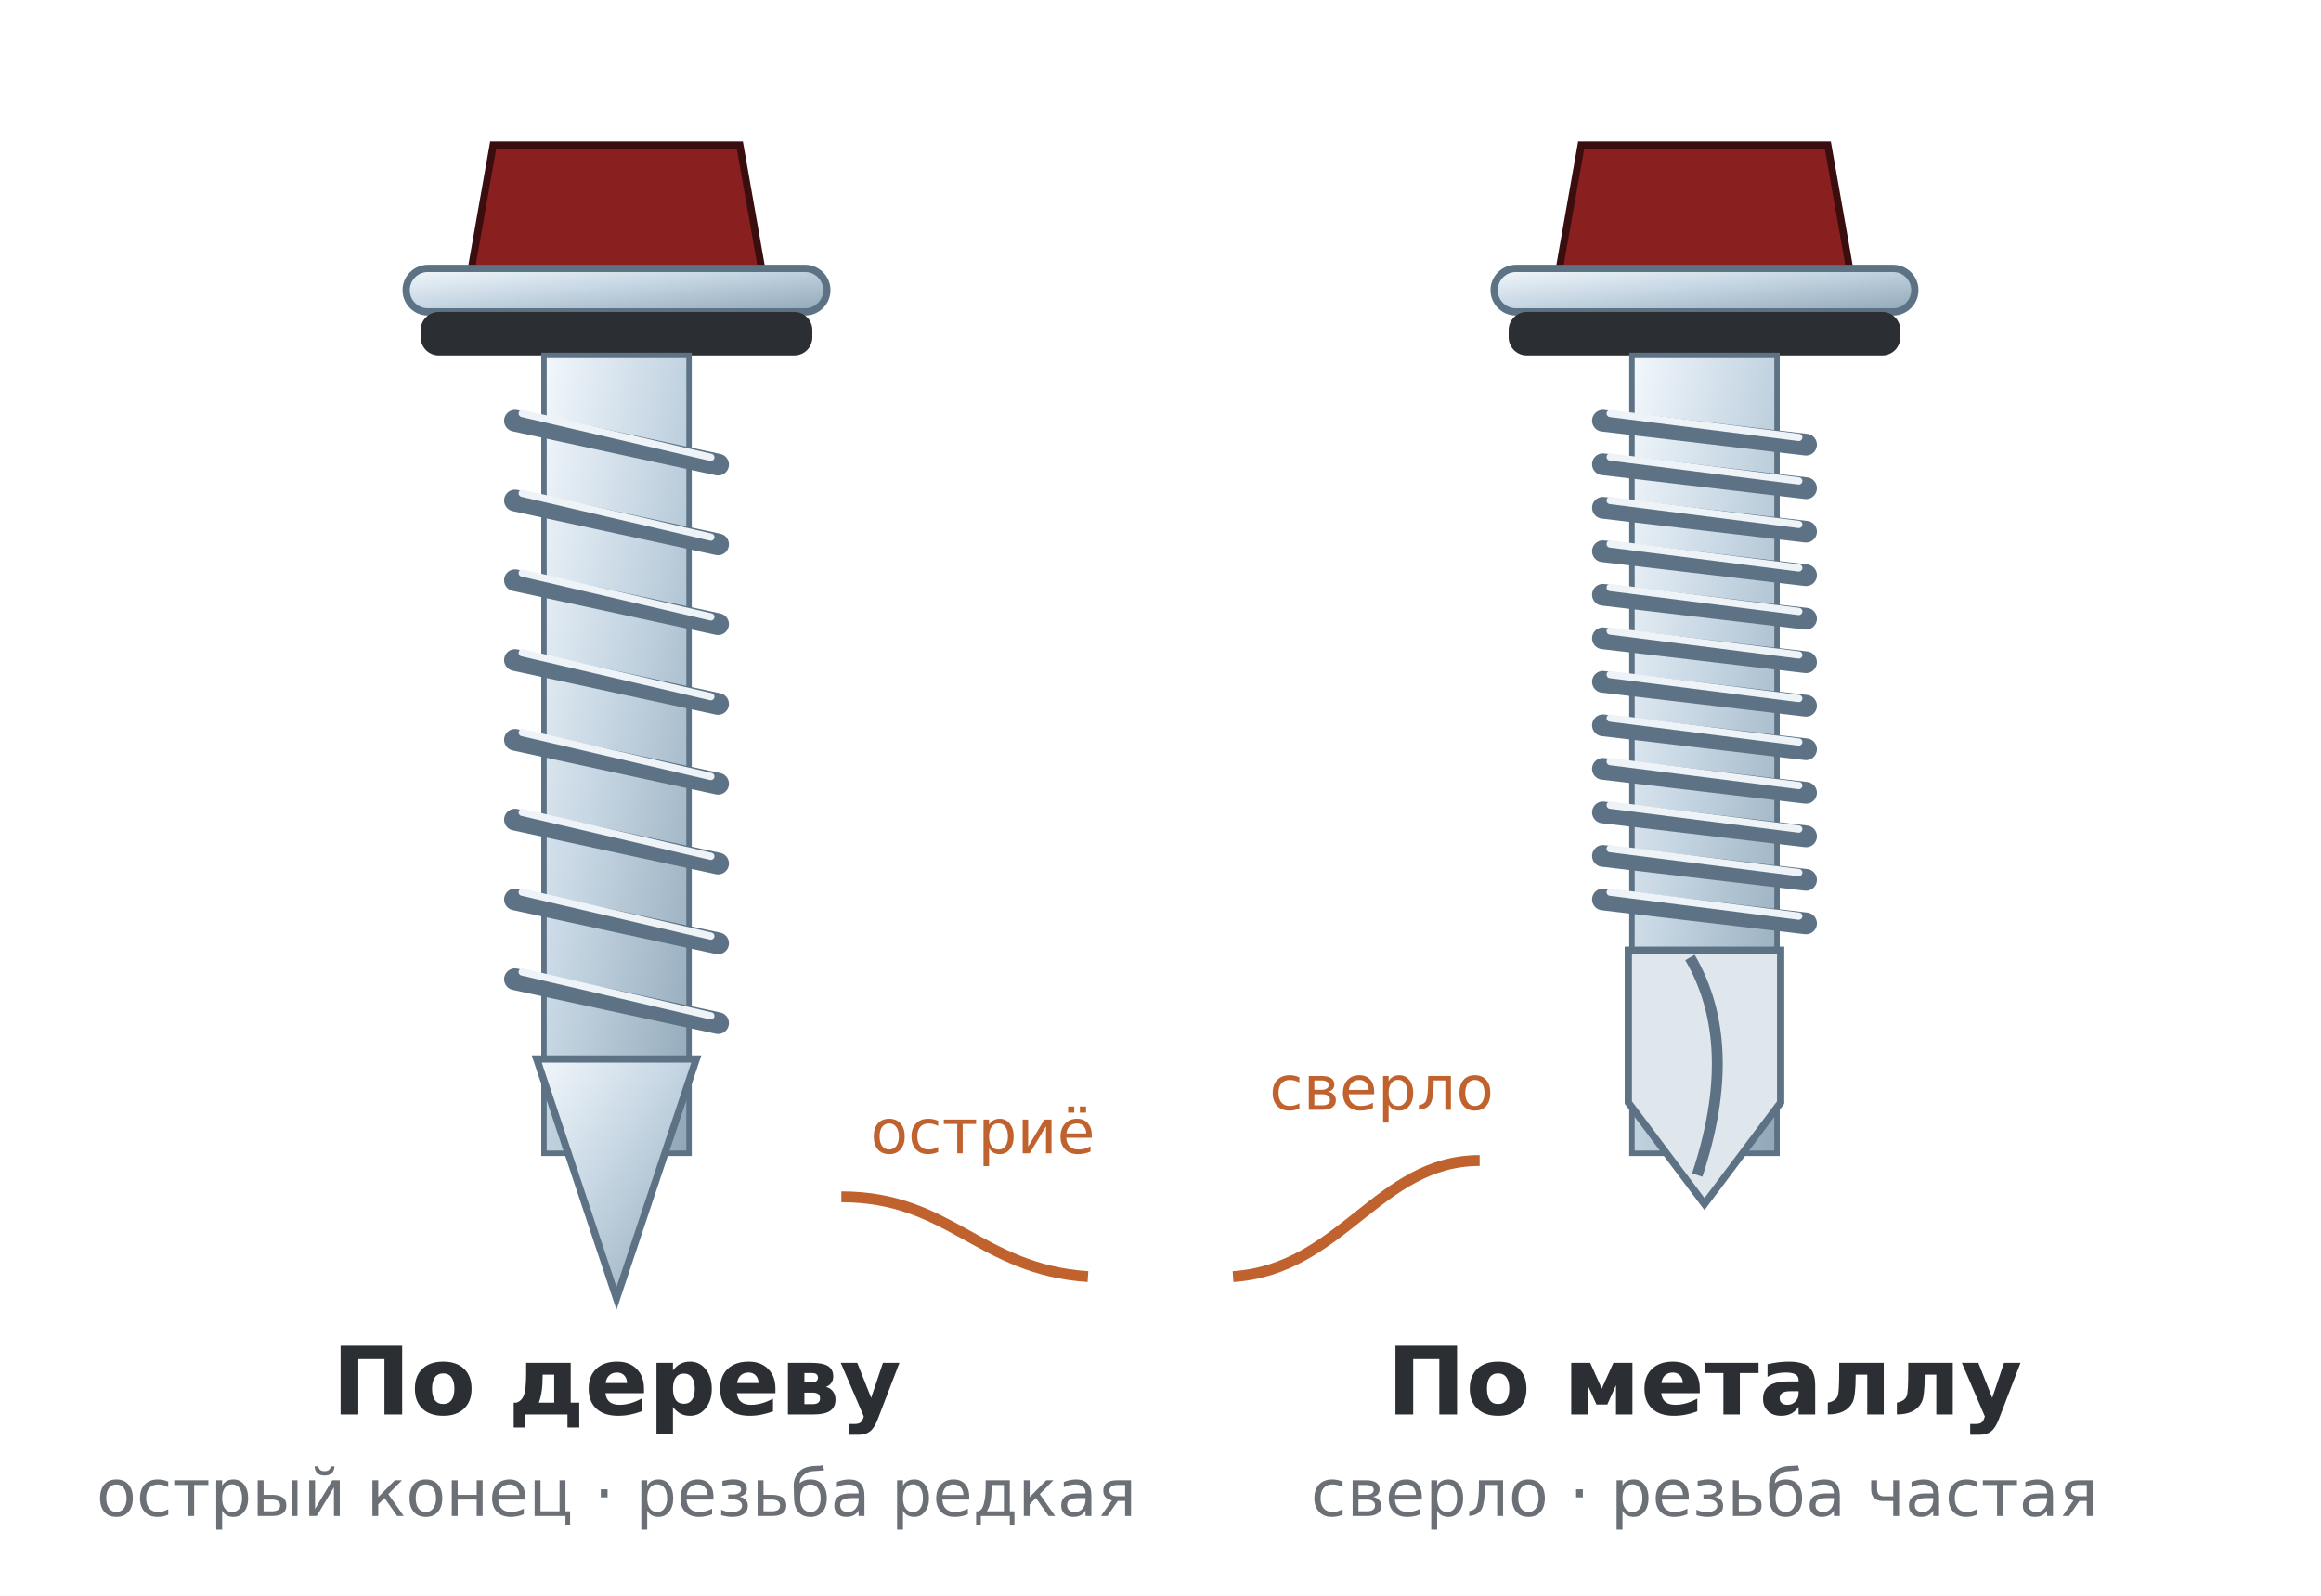
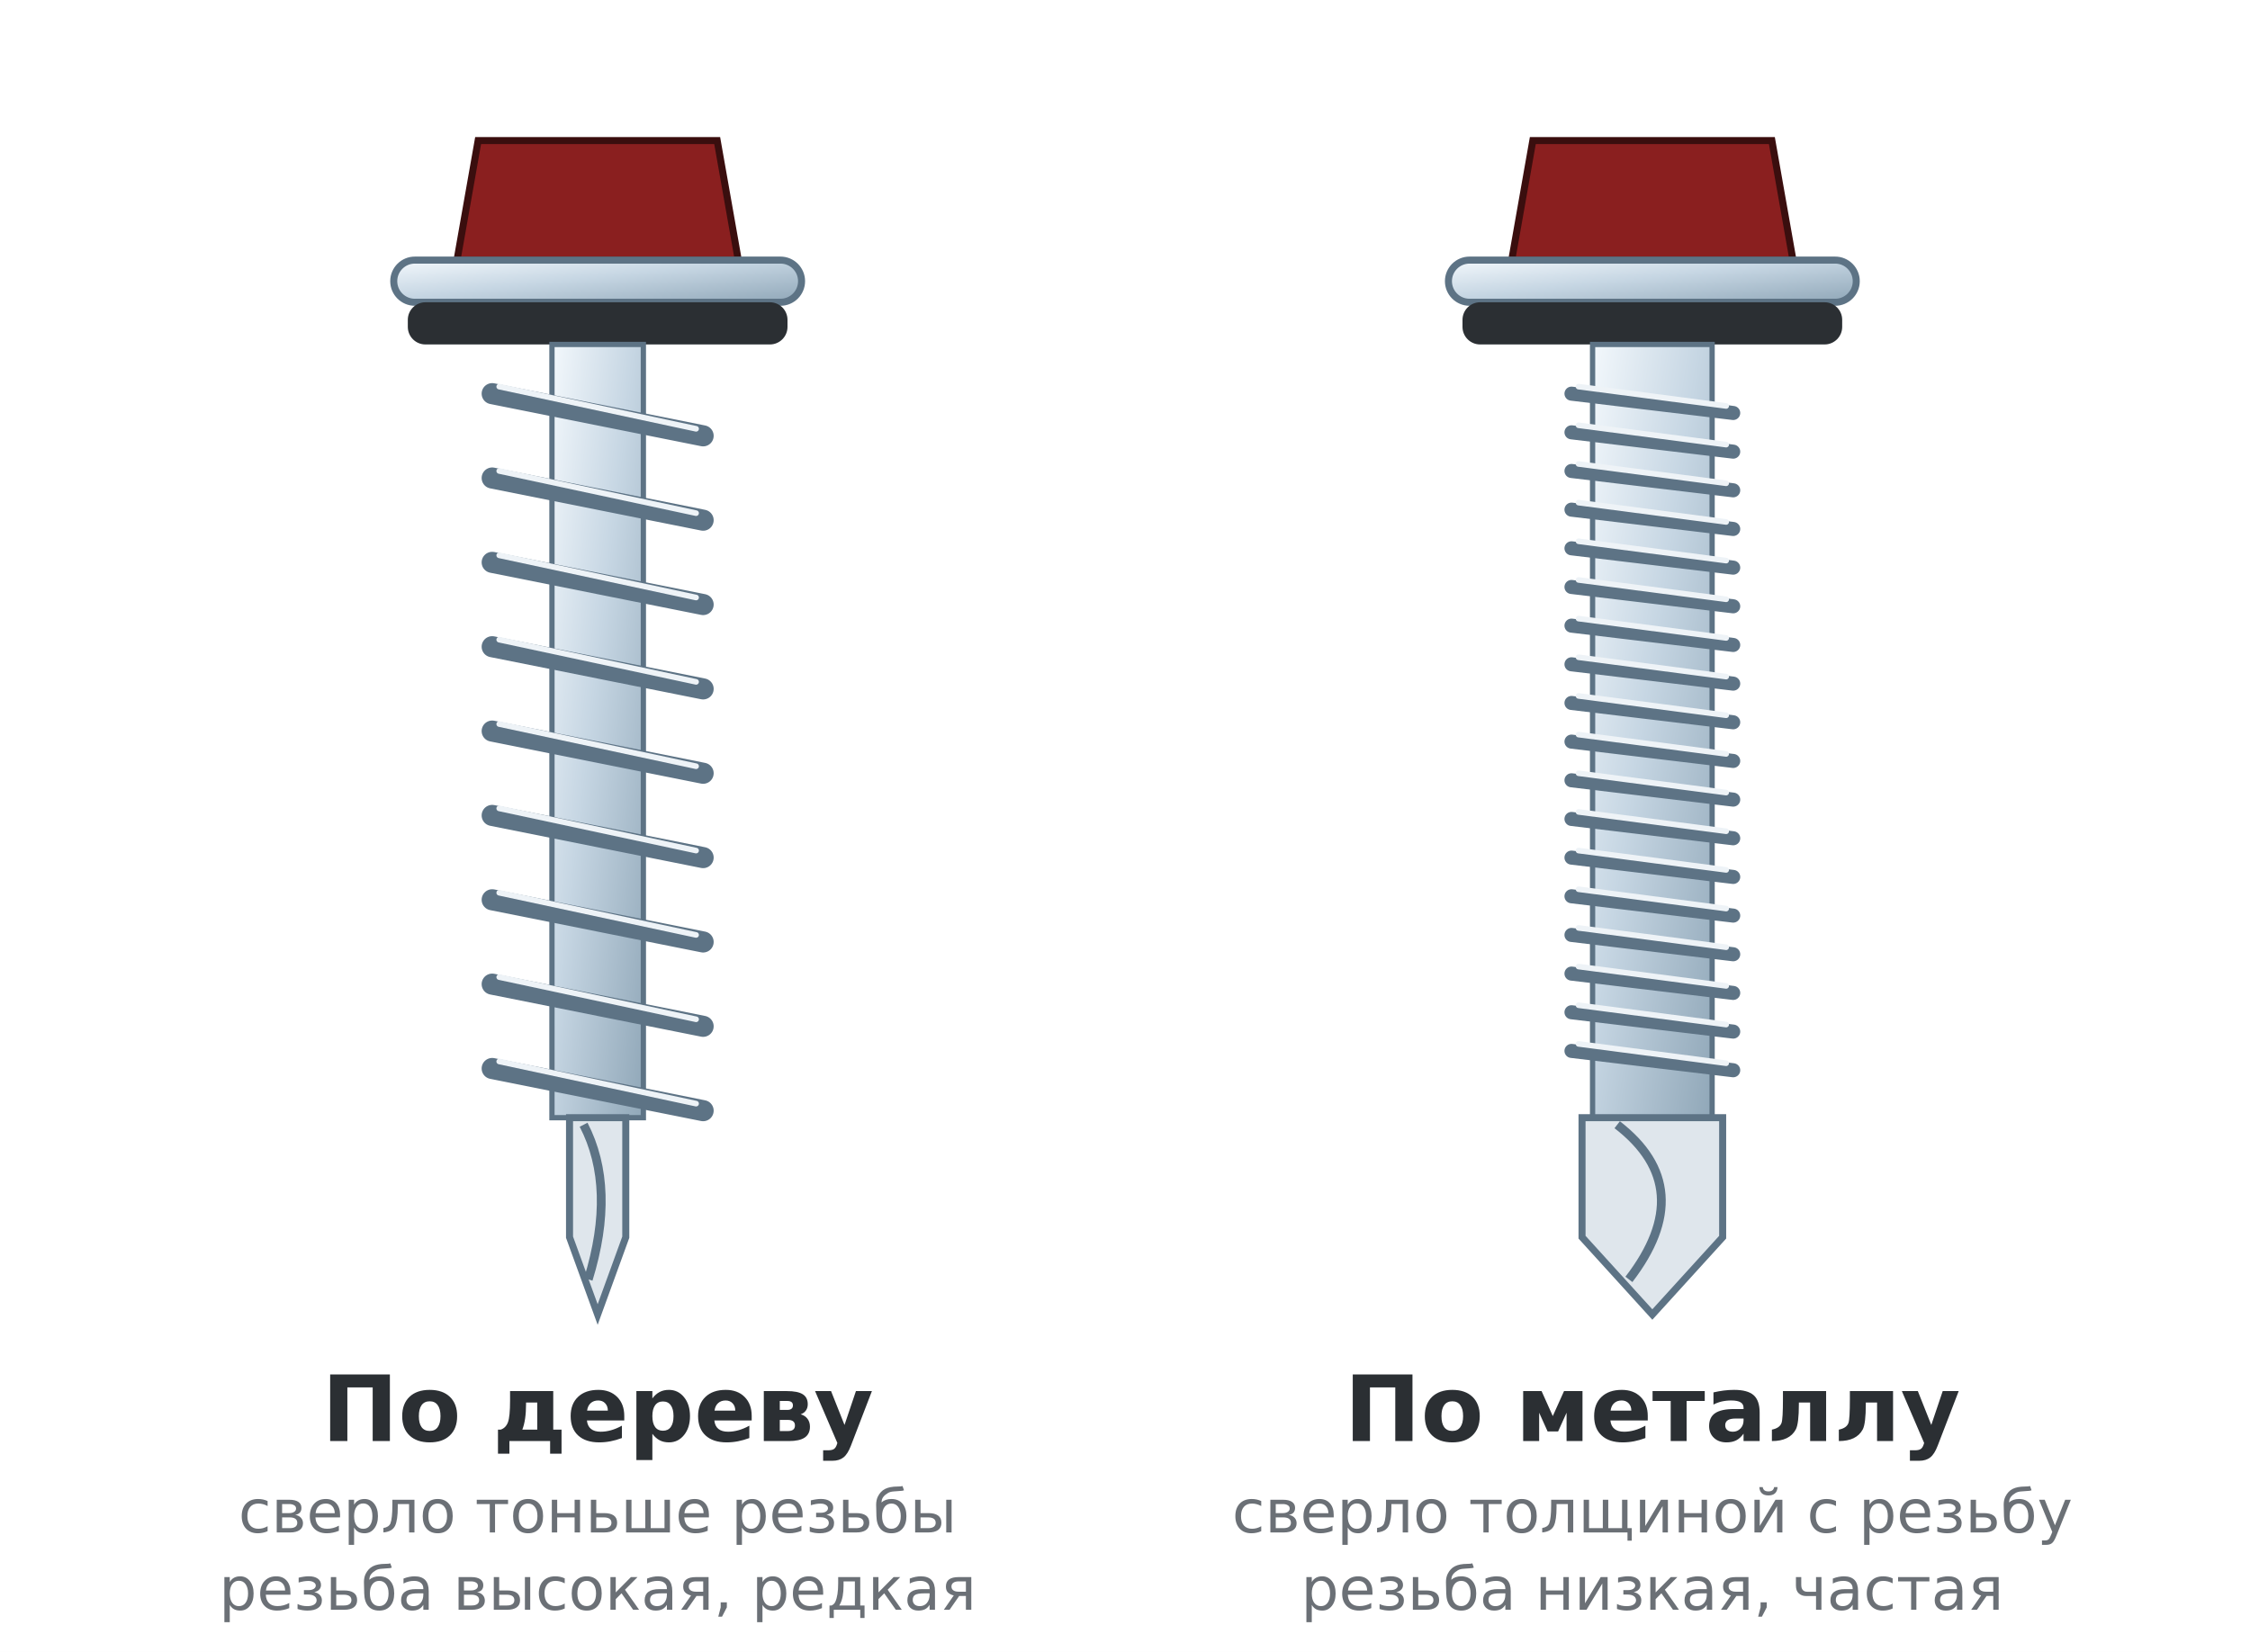
- <svg xmlns="http://www.w3.org/2000/svg" viewBox="0 0 640 440" width="640" height="440">
-   <rect width="640" height="440" fill="#fff" />
+ <svg xmlns="http://www.w3.org/2000/svg" viewBox="0 0 640 470" width="640" height="470">
+   <rect width="640" height="470" fill="#fff" />
  <defs>
    <linearGradient id="rwood" x1="0" y1="0" x2="1" y2="1">
      <stop offset="0" stop-color="#f3f8fc" />
      <stop offset=".45" stop-color="#c6d6e3" />
      <stop offset="1" stop-color="#90a7b8" />
    </linearGradient>
    <radialGradient id="rwoodr" cx=".35" cy=".3" r=".8">
      <stop offset="0" stop-color="#f3f8fc" />
      <stop offset="1" stop-color="#c6d6e3" />
    </radialGradient>
  </defs>
  <polygon points="136,40 204,40 210,74 130,74" fill="#8a1f1f" stroke="#3a0e0e" stroke-width="2" />
  <rect x="112" y="74" width="116" height="12" rx="6" fill="url(#rwood)" stroke="#5d7385" stroke-width="2" />
  <rect x="116" y="86" width="108" height="12" rx="5" fill="#2b2f33" />
-   <rect x="150.0" y="98" width="40" height="220" fill="url(#rwood)" stroke="#5d7385" stroke-width="1.5" />
-   <path d="M142.0 116 L198.0 128.1" stroke="#5d7385" stroke-width="6" stroke-linecap="round" />
-   <path d="M144.0 114 L196.0 126.1" stroke="#eef3f7" stroke-width="2" stroke-linecap="round" />
-   <path d="M142.0 138 L198.0 150.1" stroke="#5d7385" stroke-width="6" stroke-linecap="round" />
-   <path d="M144.0 136 L196.0 148.1" stroke="#eef3f7" stroke-width="2" stroke-linecap="round" />
-   <path d="M142.0 160 L198.0 172.1" stroke="#5d7385" stroke-width="6" stroke-linecap="round" />
-   <path d="M144.0 158 L196.0 170.1" stroke="#eef3f7" stroke-width="2" stroke-linecap="round" />
-   <path d="M142.0 182 L198.0 194.1" stroke="#5d7385" stroke-width="6" stroke-linecap="round" />
-   <path d="M144.0 180 L196.0 192.1" stroke="#eef3f7" stroke-width="2" stroke-linecap="round" />
-   <path d="M142.0 204 L198.0 216.1" stroke="#5d7385" stroke-width="6" stroke-linecap="round" />
-   <path d="M144.0 202 L196.0 214.1" stroke="#eef3f7" stroke-width="2" stroke-linecap="round" />
-   <path d="M142.0 226 L198.0 238.1" stroke="#5d7385" stroke-width="6" stroke-linecap="round" />
-   <path d="M144.0 224 L196.0 236.1" stroke="#eef3f7" stroke-width="2" stroke-linecap="round" />
-   <path d="M142.0 248 L198.0 260.1" stroke="#5d7385" stroke-width="6" stroke-linecap="round" />
-   <path d="M144.0 246 L196.0 258.1" stroke="#eef3f7" stroke-width="2" stroke-linecap="round" />
-   <path d="M142.0 270 L198.0 282.1" stroke="#5d7385" stroke-width="6" stroke-linecap="round" />
-   <path d="M144.0 268 L196.0 280.1" stroke="#eef3f7" stroke-width="2" stroke-linecap="round" />
-   <path d="M148.0 292 L192.0 292 L170 358Z" fill="url(#rwood)" stroke="#5d7385" stroke-width="2" />
+   <rect x="157.0" y="98" width="26" height="220" fill="url(#rwood)" stroke="#5d7385" stroke-width="1.5" />
+   <path d="M140.0 112 L200.0 124.0" stroke="#5d7385" stroke-width="6" stroke-linecap="round" />
+   <path d="M142.0 110 L198.0 122.0" stroke="#eef3f7" stroke-width="1.6" stroke-linecap="round" />
+   <path d="M140.0 136 L200.0 148.0" stroke="#5d7385" stroke-width="6" stroke-linecap="round" />
+   <path d="M142.0 134 L198.0 146.0" stroke="#eef3f7" stroke-width="1.6" stroke-linecap="round" />
+   <path d="M140.0 160 L200.0 172.0" stroke="#5d7385" stroke-width="6" stroke-linecap="round" />
+   <path d="M142.0 158 L198.0 170.0" stroke="#eef3f7" stroke-width="1.6" stroke-linecap="round" />
+   <path d="M140.0 184 L200.0 196.0" stroke="#5d7385" stroke-width="6" stroke-linecap="round" />
+   <path d="M142.0 182 L198.0 194.0" stroke="#eef3f7" stroke-width="1.6" stroke-linecap="round" />
+   <path d="M140.0 208 L200.0 220.0" stroke="#5d7385" stroke-width="6" stroke-linecap="round" />
+   <path d="M142.0 206 L198.0 218.0" stroke="#eef3f7" stroke-width="1.6" stroke-linecap="round" />
+   <path d="M140.0 232 L200.0 244.0" stroke="#5d7385" stroke-width="6" stroke-linecap="round" />
+   <path d="M142.0 230 L198.0 242.0" stroke="#eef3f7" stroke-width="1.6" stroke-linecap="round" />
+   <path d="M140.0 256 L200.0 268.0" stroke="#5d7385" stroke-width="6" stroke-linecap="round" />
+   <path d="M142.0 254 L198.0 266.0" stroke="#eef3f7" stroke-width="1.6" stroke-linecap="round" />
+   <path d="M140.0 280 L200.0 292.0" stroke="#5d7385" stroke-width="6" stroke-linecap="round" />
+   <path d="M142.0 278 L198.0 290.0" stroke="#eef3f7" stroke-width="1.6" stroke-linecap="round" />
+   <path d="M140.0 304 L200.0 316.0" stroke="#5d7385" stroke-width="6" stroke-linecap="round" />
+   <path d="M142.0 302 L198.0 314.0" stroke="#eef3f7" stroke-width="1.6" stroke-linecap="round" />
+   <path d="M162.0 318 L178.0 318 L178.0 352 L170 374 L162.0 352Z" fill="#dfe6ec" stroke="#5d7385" stroke-width="2" />
+   <path d="M166.0 320 Q175.333 338 167.333 364" stroke="#5d7385" stroke-width="2.5" fill="none" />
  <defs>
    <linearGradient id="rmetal" x1="0" y1="0" x2="1" y2="1">
      <stop offset="0" stop-color="#f3f8fc" />
      <stop offset=".45" stop-color="#c6d6e3" />
      <stop offset="1" stop-color="#90a7b8" />
    </linearGradient>
    <radialGradient id="rmetalr" cx=".35" cy=".3" r=".8">
      <stop offset="0" stop-color="#f3f8fc" />
      <stop offset="1" stop-color="#c6d6e3" />
    </radialGradient>
  </defs>
  <polygon points="436,40 504,40 510,74 430,74" fill="#8a1f1f" stroke="#3a0e0e" stroke-width="2" />
  <rect x="412" y="74" width="116" height="12" rx="6" fill="url(#rmetal)" stroke="#5d7385" stroke-width="2" />
  <rect x="416" y="86" width="108" height="12" rx="5" fill="#2b2f33" />
-   <rect x="450.0" y="98" width="40" height="220" fill="url(#rmetal)" stroke="#5d7385" stroke-width="1.5" />
-   <path d="M442.0 116 L498.0 122.6" stroke="#5d7385" stroke-width="6" stroke-linecap="round" />
-   <path d="M444.0 114 L496.0 120.6" stroke="#eef3f7" stroke-width="2" stroke-linecap="round" />
-   <path d="M442.0 128 L498.0 134.6" stroke="#5d7385" stroke-width="6" stroke-linecap="round" />
-   <path d="M444.0 126 L496.0 132.6" stroke="#eef3f7" stroke-width="2" stroke-linecap="round" />
-   <path d="M442.0 140 L498.0 146.6" stroke="#5d7385" stroke-width="6" stroke-linecap="round" />
-   <path d="M444.0 138 L496.0 144.6" stroke="#eef3f7" stroke-width="2" stroke-linecap="round" />
-   <path d="M442.0 152 L498.0 158.6" stroke="#5d7385" stroke-width="6" stroke-linecap="round" />
-   <path d="M444.0 150 L496.0 156.6" stroke="#eef3f7" stroke-width="2" stroke-linecap="round" />
-   <path d="M442.0 164 L498.0 170.6" stroke="#5d7385" stroke-width="6" stroke-linecap="round" />
-   <path d="M444.0 162 L496.0 168.6" stroke="#eef3f7" stroke-width="2" stroke-linecap="round" />
-   <path d="M442.0 176 L498.0 182.6" stroke="#5d7385" stroke-width="6" stroke-linecap="round" />
-   <path d="M444.0 174 L496.0 180.6" stroke="#eef3f7" stroke-width="2" stroke-linecap="round" />
-   <path d="M442.0 188 L498.0 194.6" stroke="#5d7385" stroke-width="6" stroke-linecap="round" />
-   <path d="M444.0 186 L496.0 192.6" stroke="#eef3f7" stroke-width="2" stroke-linecap="round" />
-   <path d="M442.0 200 L498.0 206.6" stroke="#5d7385" stroke-width="6" stroke-linecap="round" />
-   <path d="M444.0 198 L496.0 204.6" stroke="#eef3f7" stroke-width="2" stroke-linecap="round" />
-   <path d="M442.0 212 L498.0 218.6" stroke="#5d7385" stroke-width="6" stroke-linecap="round" />
-   <path d="M444.0 210 L496.0 216.6" stroke="#eef3f7" stroke-width="2" stroke-linecap="round" />
-   <path d="M442.0 224 L498.0 230.6" stroke="#5d7385" stroke-width="6" stroke-linecap="round" />
-   <path d="M444.0 222 L496.0 228.6" stroke="#eef3f7" stroke-width="2" stroke-linecap="round" />
-   <path d="M442.0 236 L498.0 242.6" stroke="#5d7385" stroke-width="6" stroke-linecap="round" />
-   <path d="M444.0 234 L496.0 240.6" stroke="#eef3f7" stroke-width="2" stroke-linecap="round" />
-   <path d="M442.0 248 L498.0 254.6" stroke="#5d7385" stroke-width="6" stroke-linecap="round" />
-   <path d="M444.0 246 L496.0 252.6" stroke="#eef3f7" stroke-width="2" stroke-linecap="round" />
-   <path d="M449.0 262 L491.0 262 L491.0 304 L470 332 L449.0 304Z" fill="#dfe6ec" stroke="#5d7385" stroke-width="2" />
-   <path d="M466 264 Q480 288 468 324" stroke="#5d7385" stroke-width="3" fill="none" />
-   <text x="170" y="390" font-family="DejaVu Sans, Arial" font-size="26" font-weight="800" text-anchor="middle" fill="#2b2f33">По дереву</text>
-   <text x="170" y="418" font-family="DejaVu Sans, Arial" font-size="18" text-anchor="middle" fill="#6b7076">острый конец · резьба редкая</text>
-   <text x="470" y="390" font-family="DejaVu Sans, Arial" font-size="26" font-weight="800" text-anchor="middle" fill="#2b2f33">По металлу</text>
-   <text x="470" y="418" font-family="DejaVu Sans, Arial" font-size="18" text-anchor="middle" fill="#6b7076">сверло · резьба частая</text>
-   <path d="M232 330 C 262 330 270 350 300 352" stroke="#c0622d" stroke-width="3" fill="none" />
-   <text x="240" y="318" font-family="DejaVu Sans, Arial" font-size="17" fill="#c0622d">остриё</text>
-   <path d="M408 320 C 380 320 370 350 340 352" stroke="#c0622d" stroke-width="3" fill="none" />
-   <text x="350" y="306" font-family="DejaVu Sans, Arial" font-size="17" fill="#c0622d">сверло</text>
+   <rect x="453.0" y="98" width="34" height="220" fill="url(#rmetal)" stroke="#5d7385" stroke-width="1.5" />
+   <path d="M447.0 112 L493.0 117.5" stroke="#5d7385" stroke-width="4" stroke-linecap="round" />
+   <path d="M449.0 110 L491.0 115.5" stroke="#eef3f7" stroke-width="1.6" stroke-linecap="round" />
+   <path d="M447.0 123 L493.0 128.5" stroke="#5d7385" stroke-width="4" stroke-linecap="round" />
+   <path d="M449.0 121 L491.0 126.5" stroke="#eef3f7" stroke-width="1.6" stroke-linecap="round" />
+   <path d="M447.0 134 L493.0 139.5" stroke="#5d7385" stroke-width="4" stroke-linecap="round" />
+   <path d="M449.0 132 L491.0 137.5" stroke="#eef3f7" stroke-width="1.6" stroke-linecap="round" />
+   <path d="M447.0 145 L493.0 150.5" stroke="#5d7385" stroke-width="4" stroke-linecap="round" />
+   <path d="M449.0 143 L491.0 148.5" stroke="#eef3f7" stroke-width="1.6" stroke-linecap="round" />
+   <path d="M447.0 156 L493.0 161.5" stroke="#5d7385" stroke-width="4" stroke-linecap="round" />
+   <path d="M449.0 154 L491.0 159.5" stroke="#eef3f7" stroke-width="1.6" stroke-linecap="round" />
+   <path d="M447.0 167 L493.0 172.5" stroke="#5d7385" stroke-width="4" stroke-linecap="round" />
+   <path d="M449.0 165 L491.0 170.5" stroke="#eef3f7" stroke-width="1.6" stroke-linecap="round" />
+   <path d="M447.0 178 L493.0 183.5" stroke="#5d7385" stroke-width="4" stroke-linecap="round" />
+   <path d="M449.0 176 L491.0 181.5" stroke="#eef3f7" stroke-width="1.6" stroke-linecap="round" />
+   <path d="M447.0 189 L493.0 194.5" stroke="#5d7385" stroke-width="4" stroke-linecap="round" />
+   <path d="M449.0 187 L491.0 192.5" stroke="#eef3f7" stroke-width="1.6" stroke-linecap="round" />
+   <path d="M447.0 200 L493.0 205.5" stroke="#5d7385" stroke-width="4" stroke-linecap="round" />
+   <path d="M449.0 198 L491.0 203.5" stroke="#eef3f7" stroke-width="1.6" stroke-linecap="round" />
+   <path d="M447.0 211 L493.0 216.5" stroke="#5d7385" stroke-width="4" stroke-linecap="round" />
+   <path d="M449.0 209 L491.0 214.5" stroke="#eef3f7" stroke-width="1.6" stroke-linecap="round" />
+   <path d="M447.0 222 L493.0 227.5" stroke="#5d7385" stroke-width="4" stroke-linecap="round" />
+   <path d="M449.0 220 L491.0 225.5" stroke="#eef3f7" stroke-width="1.6" stroke-linecap="round" />
+   <path d="M447.0 233 L493.0 238.5" stroke="#5d7385" stroke-width="4" stroke-linecap="round" />
+   <path d="M449.0 231 L491.0 236.5" stroke="#eef3f7" stroke-width="1.6" stroke-linecap="round" />
+   <path d="M447.0 244 L493.0 249.5" stroke="#5d7385" stroke-width="4" stroke-linecap="round" />
+   <path d="M449.0 242 L491.0 247.5" stroke="#eef3f7" stroke-width="1.6" stroke-linecap="round" />
+   <path d="M447.0 255 L493.0 260.5" stroke="#5d7385" stroke-width="4" stroke-linecap="round" />
+   <path d="M449.0 253 L491.0 258.5" stroke="#eef3f7" stroke-width="1.6" stroke-linecap="round" />
+   <path d="M447.0 266 L493.0 271.5" stroke="#5d7385" stroke-width="4" stroke-linecap="round" />
+   <path d="M449.0 264 L491.0 269.5" stroke="#eef3f7" stroke-width="1.6" stroke-linecap="round" />
+   <path d="M447.0 277 L493.0 282.5" stroke="#5d7385" stroke-width="4" stroke-linecap="round" />
+   <path d="M449.0 275 L491.0 280.5" stroke="#eef3f7" stroke-width="1.6" stroke-linecap="round" />
+   <path d="M447.0 288 L493.0 293.5" stroke="#5d7385" stroke-width="4" stroke-linecap="round" />
+   <path d="M449.0 286 L491.0 291.5" stroke="#eef3f7" stroke-width="1.6" stroke-linecap="round" />
+   <path d="M447.0 299 L493.0 304.5" stroke="#5d7385" stroke-width="4" stroke-linecap="round" />
+   <path d="M449.0 297 L491.0 302.5" stroke="#eef3f7" stroke-width="1.6" stroke-linecap="round" />
+   <path d="M450.0 318 L490.0 318 L490.0 352 L470 374 L450.0 352Z" fill="#dfe6ec" stroke="#5d7385" stroke-width="2" />
+   <path d="M460.0 320 Q483.333 338 463.333 364" stroke="#5d7385" stroke-width="2.5" fill="none" />
+   <text x="170" y="410" font-family="DejaVu Sans, Arial" font-size="26" font-weight="800" text-anchor="middle" fill="#2b2f33">По дереву</text>
+   <text x="170" y="436" font-family="DejaVu Sans, Arial" font-size="17" text-anchor="middle" fill="#6b7076">сверло тоньше резьбы</text>
+   <text x="170" y="458" font-family="DejaVu Sans, Arial" font-size="17" text-anchor="middle" fill="#6b7076">резьба высокая, редкая</text>
+   <text x="470" y="410" font-family="DejaVu Sans, Arial" font-size="26" font-weight="800" text-anchor="middle" fill="#2b2f33">По металлу</text>
+   <text x="470" y="436" font-family="DejaVu Sans, Arial" font-size="17" text-anchor="middle" fill="#6b7076">сверло толщиной с резьбу</text>
+   <text x="470" y="458" font-family="DejaVu Sans, Arial" font-size="17" text-anchor="middle" fill="#6b7076">резьба низкая, частая</text>
</svg>
